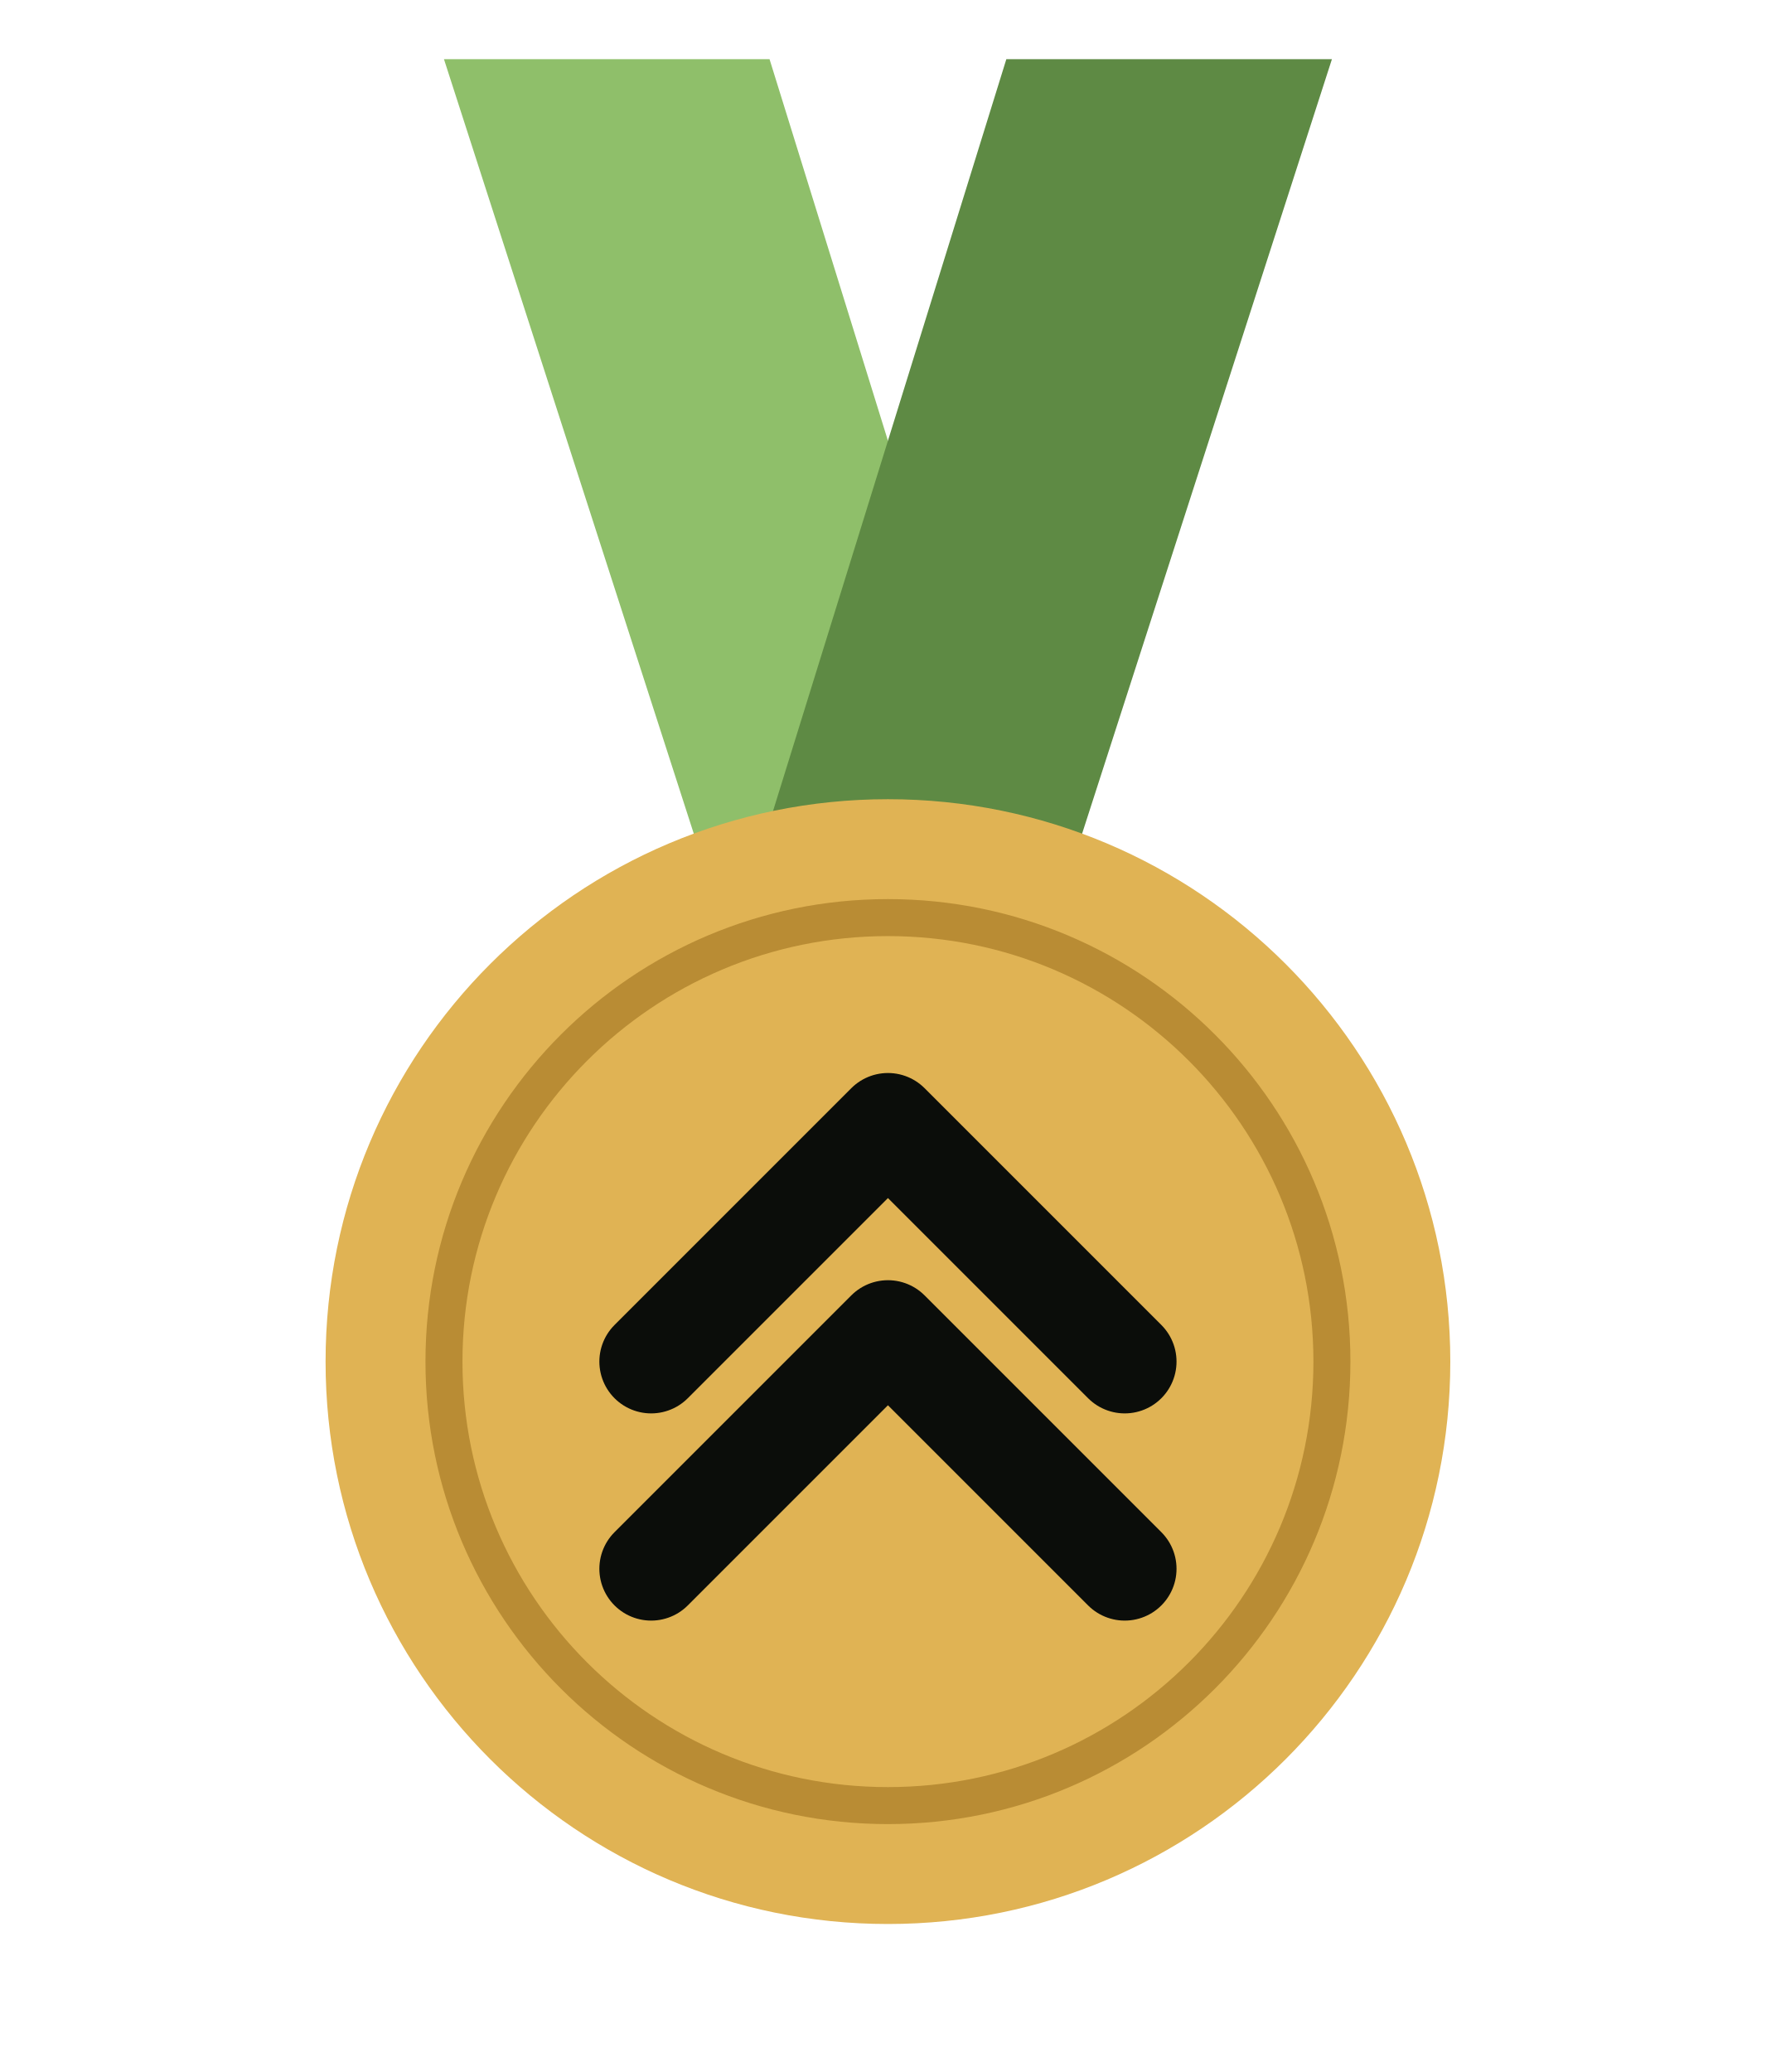
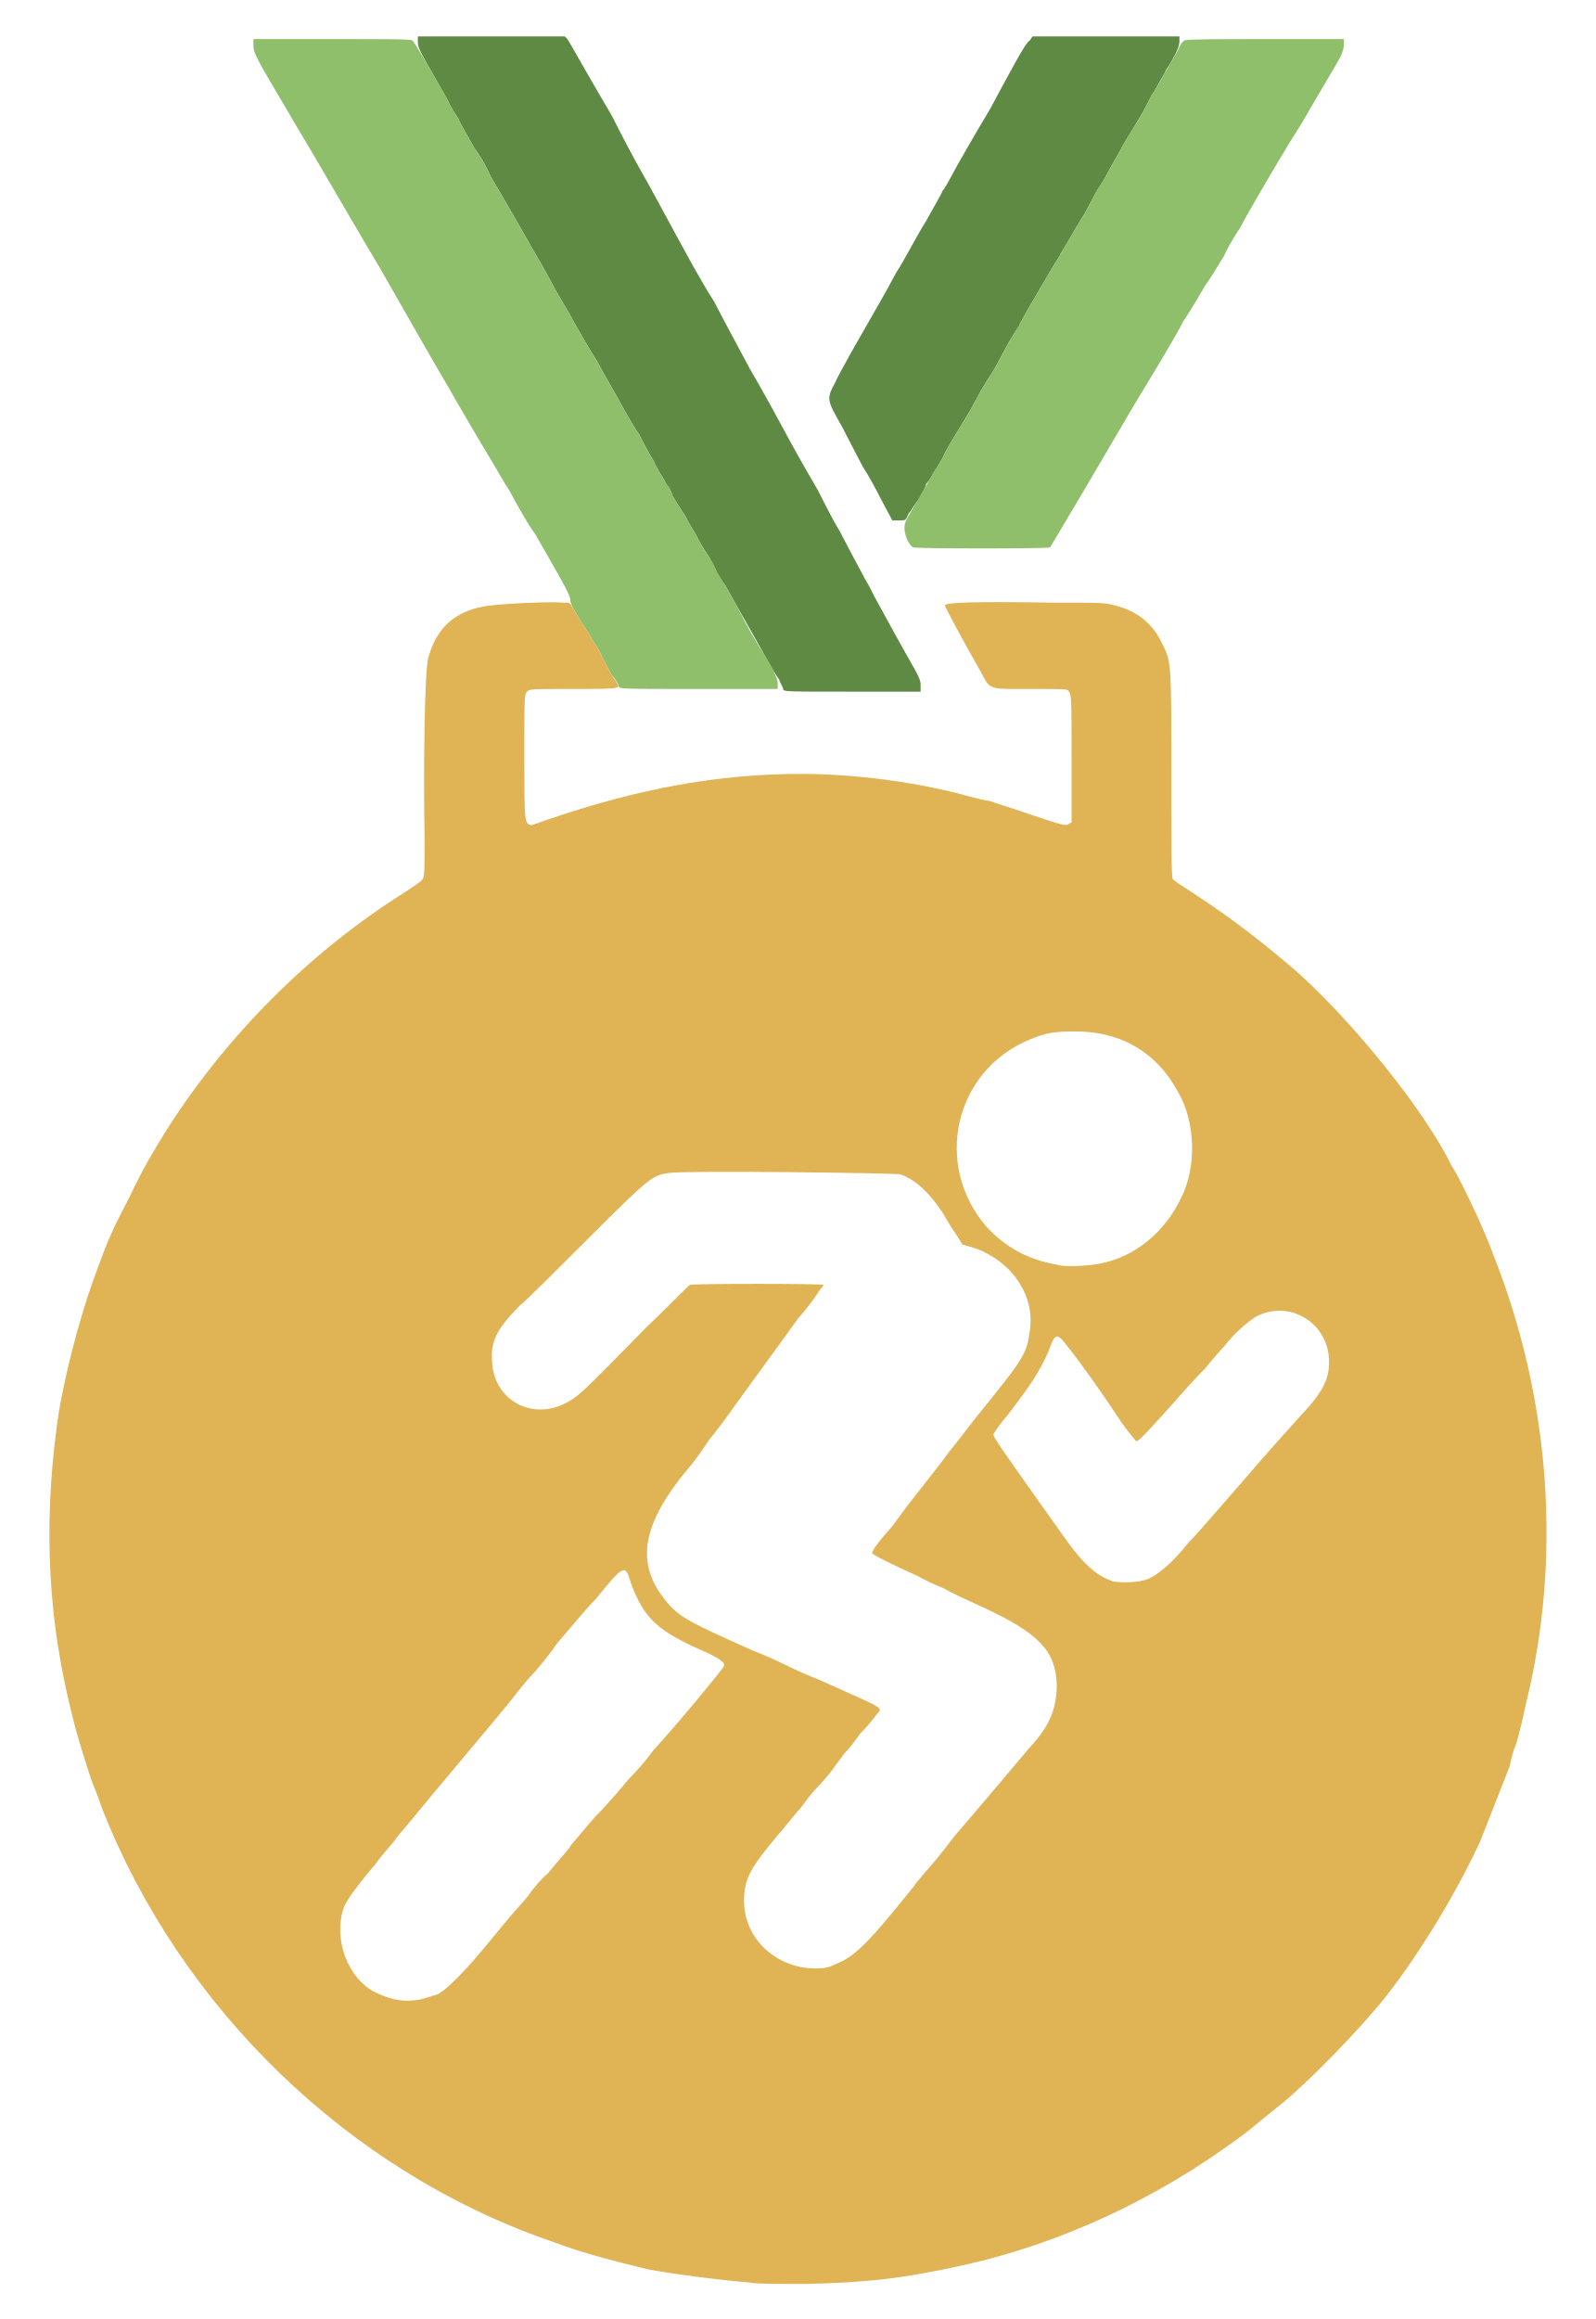
- <svg xmlns="http://www.w3.org/2000/svg" width="120" height="140" viewBox="0 0 120 140">
-   <polygon points="30,4 52,4 70,62 50,66" fill="#8FBF6A" />
-   <polygon points="90,4 68,4 50,62 70,66" fill="#5E8A44" />
-   <circle cx="60" cy="92" r="38" fill="#E0B354" />
-   <circle cx="60" cy="92" r="30" fill="none" stroke="#B98C34" stroke-width="2.5" />
-   <path d="M44 92 L60 76 L76 92 M44 106 L60 90 L76 106" fill="none" stroke="#0B0D0A" stroke-width="7" stroke-linecap="round" stroke-linejoin="round" />
+ <svg xmlns="http://www.w3.org/2000/svg" width="148" height="215" viewBox="0 0 1184 1720">
+   <path d="M581 511C581 510 579 507 578 504C576 501 572 495 570 491C554 462 540 438 538 434C536 432 534 428 532 425C531 422 528 417 526 413C521 406 519 402 516 396C514 393 511 388 508 382C505 378 501 371 499 368C498 364 496 361 495 360C494 359 493 356 491 353C489 350 486 345 485 342C483 339 478 330 474 322C469 315 462 302 457 293C452 284 446 274 443 268C436 257 428 243 422 232C419 227 415 220 412 215C410 211 403 198 397 188C372 144 367 136 364 131C363 128 358 118 352 110C347 101 341 91 340 88C338 85 334 79 332 74C327 65 321 55 315 44C311 37 310 34 310 31L310 27L364 27L419 27L421 29C423 32 434 52 454 86C461 100 470 117 474 124C481 136 498 168 514 197C517 202 524 215 530 224C535 234 547 256 556 273C566 290 579 314 586 327C593 340 603 357 607 364C611 372 618 386 623 394C637 421 638 422 642 430C644 433 647 439 649 443C660 463 667 476 675 490C682 502 683 505 683 508L683 513L632 513C582 513 581 513 581 511ZM654 371C650 363 644 352 640 346C637 340 630 327 625 317C613 296 613 296 620 283C622 278 627 270 630 264C647 234 656 219 665 202C671 193 680 175 687 164C693 153 699 143 699 142C699 142 702 138 704 134C712 119 722 102 735 80C742 67 750 52 754 45C758 38 762 31 764 30L766 27L821 27L875 27L875 31C875 35 871 43 865 52C864 55 861 59 859 63C857 67 855 70 854 71C854 72 851 77 848 83C838 100 837 101 833 108C831 112 827 119 824 124C821 130 817 137 814 141C812 145 808 152 805 158C801 164 796 173 793 178C790 183 787 188 787 188C787 189 784 193 781 198C774 210 774 210 764 227C760 234 756 241 756 242C755 243 752 248 749 253C746 258 741 268 737 275C733 281 728 289 726 293C724 297 719 306 714 314C709 322 703 332 701 336C699 341 695 347 693 350C691 354 688 358 687 359C687 361 684 366 682 370C679 373 676 379 674 381C672 386 672 386 667 386L662 386L654 371Z" fill="#5E8A44" fill-rule="evenodd" />
+   <path d="M459 509C459 508 457 504 454 501C452 497 449 492 447 488C446 485 443 480 441 477C439 474 437 470 436 469C435 467 433 464 431 461C426 453 423 448 423 444C423 441 413 424 397 396C391 388 384 375 378 364C374 358 369 349 366 344C363 339 354 324 347 312C340 300 333 288 332 286C327 278 294 220 282 199C273 184 266 172 259 160C253 150 234 117 225 102C222 97 216 87 212 80C190 43 188 39 188 34L188 29L246 29C290 29 304 29 306 30C307 31 310 36 313 41C316 46 321 54 323 58C326 63 330 70 332 74C334 79 338 85 340 88C341 91 347 101 352 110C358 118 363 128 364 131C367 136 372 144 397 188C403 198 410 211 412 215C415 220 419 227 422 232C428 243 436 257 443 268C446 274 452 284 457 293C462 302 469 315 474 322C478 330 483 339 485 342C486 345 489 350 491 353C493 356 494 359 495 360C496 361 498 364 499 368C501 371 505 378 508 382C511 388 514 393 516 396C520 404 522 408 524 410C525 411 528 416 530 420C532 425 536 431 538 434C540 438 547 449 552 460C558 471 564 481 566 484C574 496 577 504 577 507L577 511L518 511C462 511 459 511 459 509ZM678 406C675 406 671 397 671 392C671 387 672 386 682 369C684 365 687 360 688 359C688 357 691 354 693 350C695 347 699 341 701 336C703 332 709 322 714 314C719 306 724 297 726 293C728 289 733 281 737 275C741 268 746 258 749 253C752 248 755 243 756 242C756 241 760 234 764 227C774 210 774 210 781 198C784 193 787 189 787 188C787 188 790 183 793 178C796 173 801 164 805 158C808 152 812 145 814 141C817 137 821 130 824 124C827 119 831 112 833 108C837 101 838 100 848 83C851 77 854 72 854 71C855 70 857 67 859 63C861 60 864 54 866 51C868 47 872 41 874 37C876 32 878 30 879 30C880 29 908 29 939 29L997 29L997 33C997 36 996 39 994 43C989 52 971 82 966 91C963 96 957 105 953 112C945 125 924 161 920 169C918 172 912 181 908 190C903 198 897 208 894 212C892 215 885 228 878 238C872 250 855 278 841 301C810 354 797 376 785 396C782 401 779 406 779 406C777 407 681 407 678 406Z" fill="#8FBF6A" fill-rule="evenodd" />
+   <path d="M557 1693C532 1691 495 1686 480 1683C452 1676 435 1672 408 1662C258 1610 134 1489 76 1342C74 1336 71 1328 70 1326C67 1319 57 1287 54 1274C36 1204 32 1135 42 1059C46 1027 58 981 69 950C81 917 83 913 96 888C107 865 112 857 123 839C168 768 230 706 300 662C309 656 314 653 314 651C315 650 315 638 315 622C314 569 315 494 318 487C324 466 337 454 358 450C366 448 407 446 418 447C423 447 423 447 425 451C426 453 429 458 431 461C433 464 435 467 436 469C437 470 439 474 441 477C443 480 446 485 447 488C449 492 452 497 454 501C459 508 460 510 457 510C456 511 442 511 424 511C394 511 393 511 391 513C389 515 389 516 389 561C389 609 389 611 394 612C395 612 400 610 406 608C473 585 533 574 594 574C634 574 681 580 720 591C725 592 731 594 734 594C736 595 750 599 764 604C788 612 791 613 793 611L795 610L795 563C795 522 795 515 793 513C792 511 792 511 765 511C733 511 735 512 728 499C711 469 701 450 701 449C701 447 720 446 782 447C816 447 820 447 827 449C843 453 855 462 862 477C869 491 869 490 869 575C869 623 869 651 870 652C871 653 875 656 880 659C906 676 926 690 959 718C997 751 1049 813 1073 857C1075 861 1077 865 1079 868C1086 880 1102 914 1108 931C1150 1037 1159 1155 1132 1264C1128 1283 1125 1294 1123 1298C1123 1299 1121 1304 1120 1310C1116 1320 1106 1346 1098 1366C1082 1401 1054 1448 1028 1481C1009 1505 970 1545 950 1561C930 1577 927 1580 920 1585C858 1631 787 1664 715 1680C670 1690 643 1693 597 1694C578 1694 560 1694 557 1693ZM312 1483C316 1482 322 1480 325 1479C331 1476 345 1462 359 1445C364 1439 373 1428 378 1422C383 1416 391 1408 394 1403C398 1398 403 1392 406 1390C414 1380 422 1372 424 1368C426 1366 434 1356 442 1347C451 1338 462 1325 466 1320C472 1314 480 1305 484 1299C506 1275 536 1238 537 1236C538 1233 535 1231 525 1226C488 1210 478 1201 468 1174C464 1160 463 1160 442 1186C434 1194 422 1209 414 1218C407 1228 398 1239 394 1243C390 1247 384 1255 380 1260C373 1269 324 1327 310 1344C307 1348 300 1356 295 1362C291 1368 283 1376 279 1382C268 1395 257 1409 255 1415C247 1438 258 1468 279 1478C292 1484 300 1485 312 1483ZM624 1455C636 1449 646 1439 678 1399C679 1397 683 1393 686 1389C689 1386 699 1374 708 1362C727 1340 753 1309 764 1296C779 1280 784 1267 784 1249C783 1224 770 1211 729 1192C718 1187 705 1181 700 1178C695 1176 686 1172 681 1169C663 1161 647 1153 647 1152C647 1150 652 1143 662 1132C665 1128 670 1121 673 1117C676 1113 681 1107 684 1103C687 1099 696 1088 704 1077C713 1066 724 1051 730 1044C760 1007 762 1003 764 987C768 961 751 936 724 926L714 923L709 915C706 911 702 904 699 899C689 884 679 875 668 871C663 870 508 868 496 870C484 872 483 872 436 919C412 943 390 965 386 968C370 984 364 994 365 1008C365 1037 393 1054 419 1041C429 1036 431 1034 480 984C497 968 511 953 512 953C514 952 610 952 611 953C611 953 610 955 608 957C607 959 600 969 592 978C577 999 568 1011 555 1029C544 1044 536 1056 526 1068C523 1073 519 1078 517 1081C515 1084 510 1090 505 1096C474 1136 472 1164 498 1192C506 1200 513 1204 558 1224C566 1227 577 1232 583 1235C589 1238 600 1243 608 1246C659 1269 655 1266 650 1272C648 1275 643 1281 638 1286C634 1292 629 1298 626 1301C624 1304 620 1309 618 1312C615 1316 610 1322 606 1326C602 1330 597 1337 594 1341C591 1344 584 1353 578 1360C556 1386 552 1394 552 1410C552 1438 576 1460 605 1460C614 1460 615 1459 624 1455ZM852 1171C859 1168 870 1159 881 1145C887 1139 899 1125 926 1094C938 1080 954 1062 964 1051C982 1032 986 1023 986 1010C986 981 956 963 931 977C925 981 917 988 912 994C909 998 901 1006 895 1014C888 1021 878 1032 872 1039C854 1059 845 1069 843 1069C842 1068 837 1062 832 1055C821 1038 802 1011 793 1000C784 988 783 988 778 1002C771 1018 764 1028 748 1049C742 1056 737 1063 737 1064C737 1066 741 1072 788 1138C804 1161 814 1169 826 1173C832 1174 845 1174 852 1171ZM817 937C842 932 864 914 876 889C888 866 887 832 874 810C858 780 831 765 798 765C782 765 776 766 764 771C708 794 692 864 732 910C745 924 761 934 784 938C789 940 808 939 817 937Z" fill="#E0B354" fill-rule="evenodd" />
</svg>
